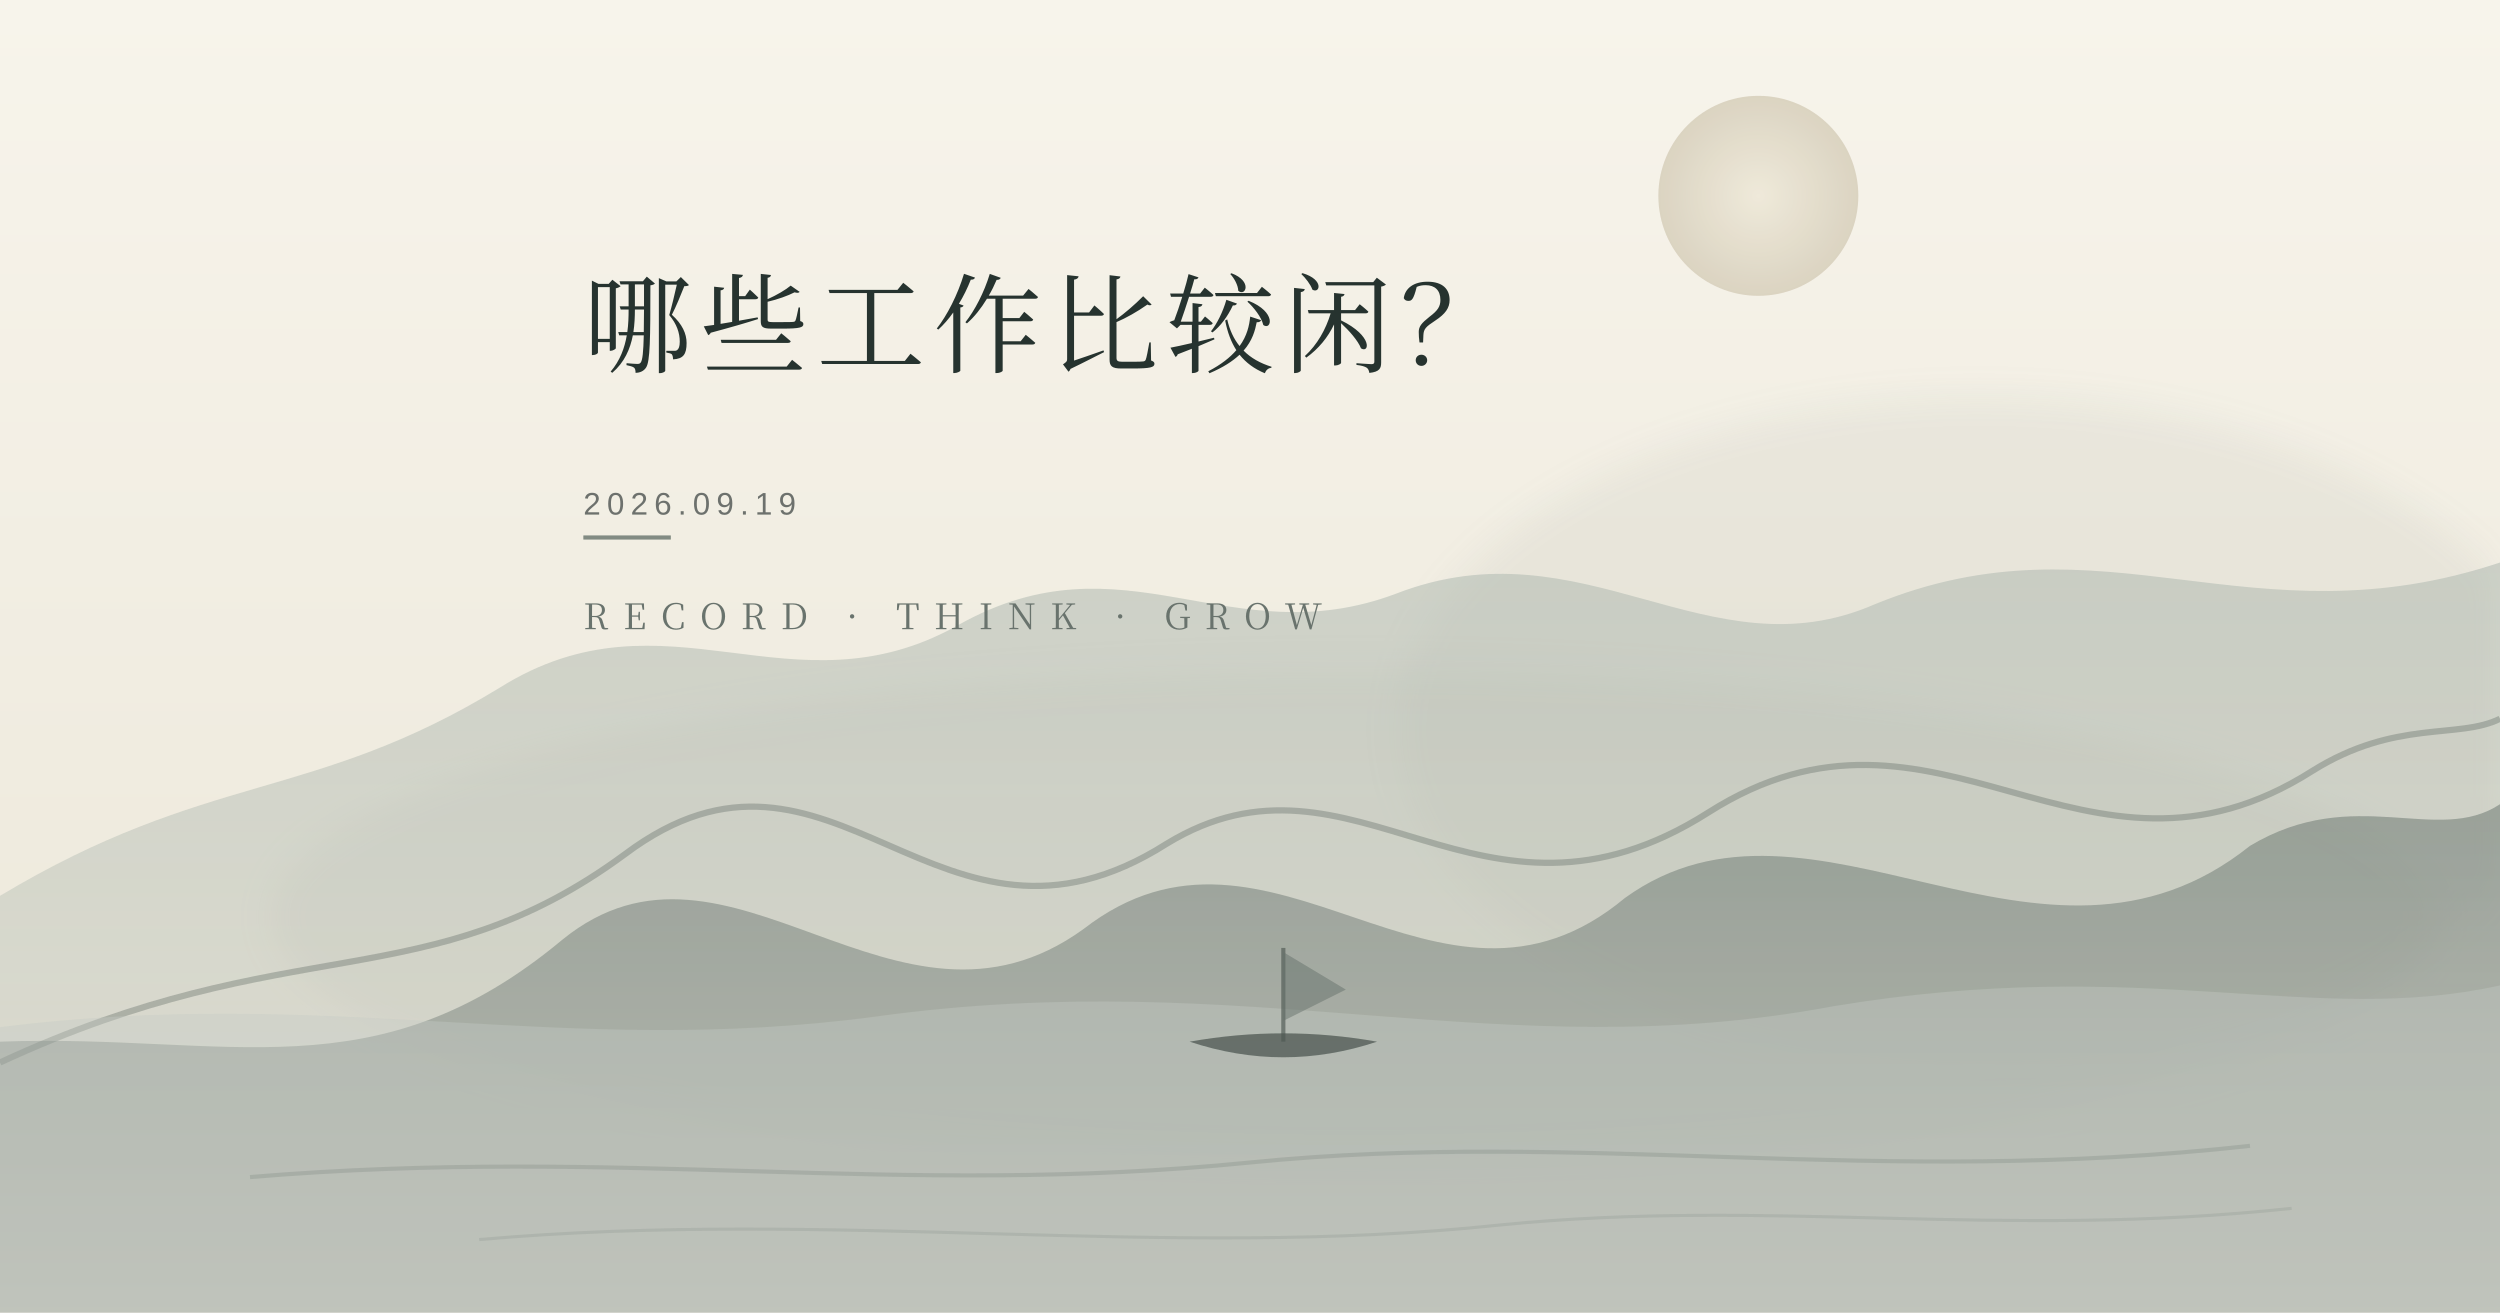
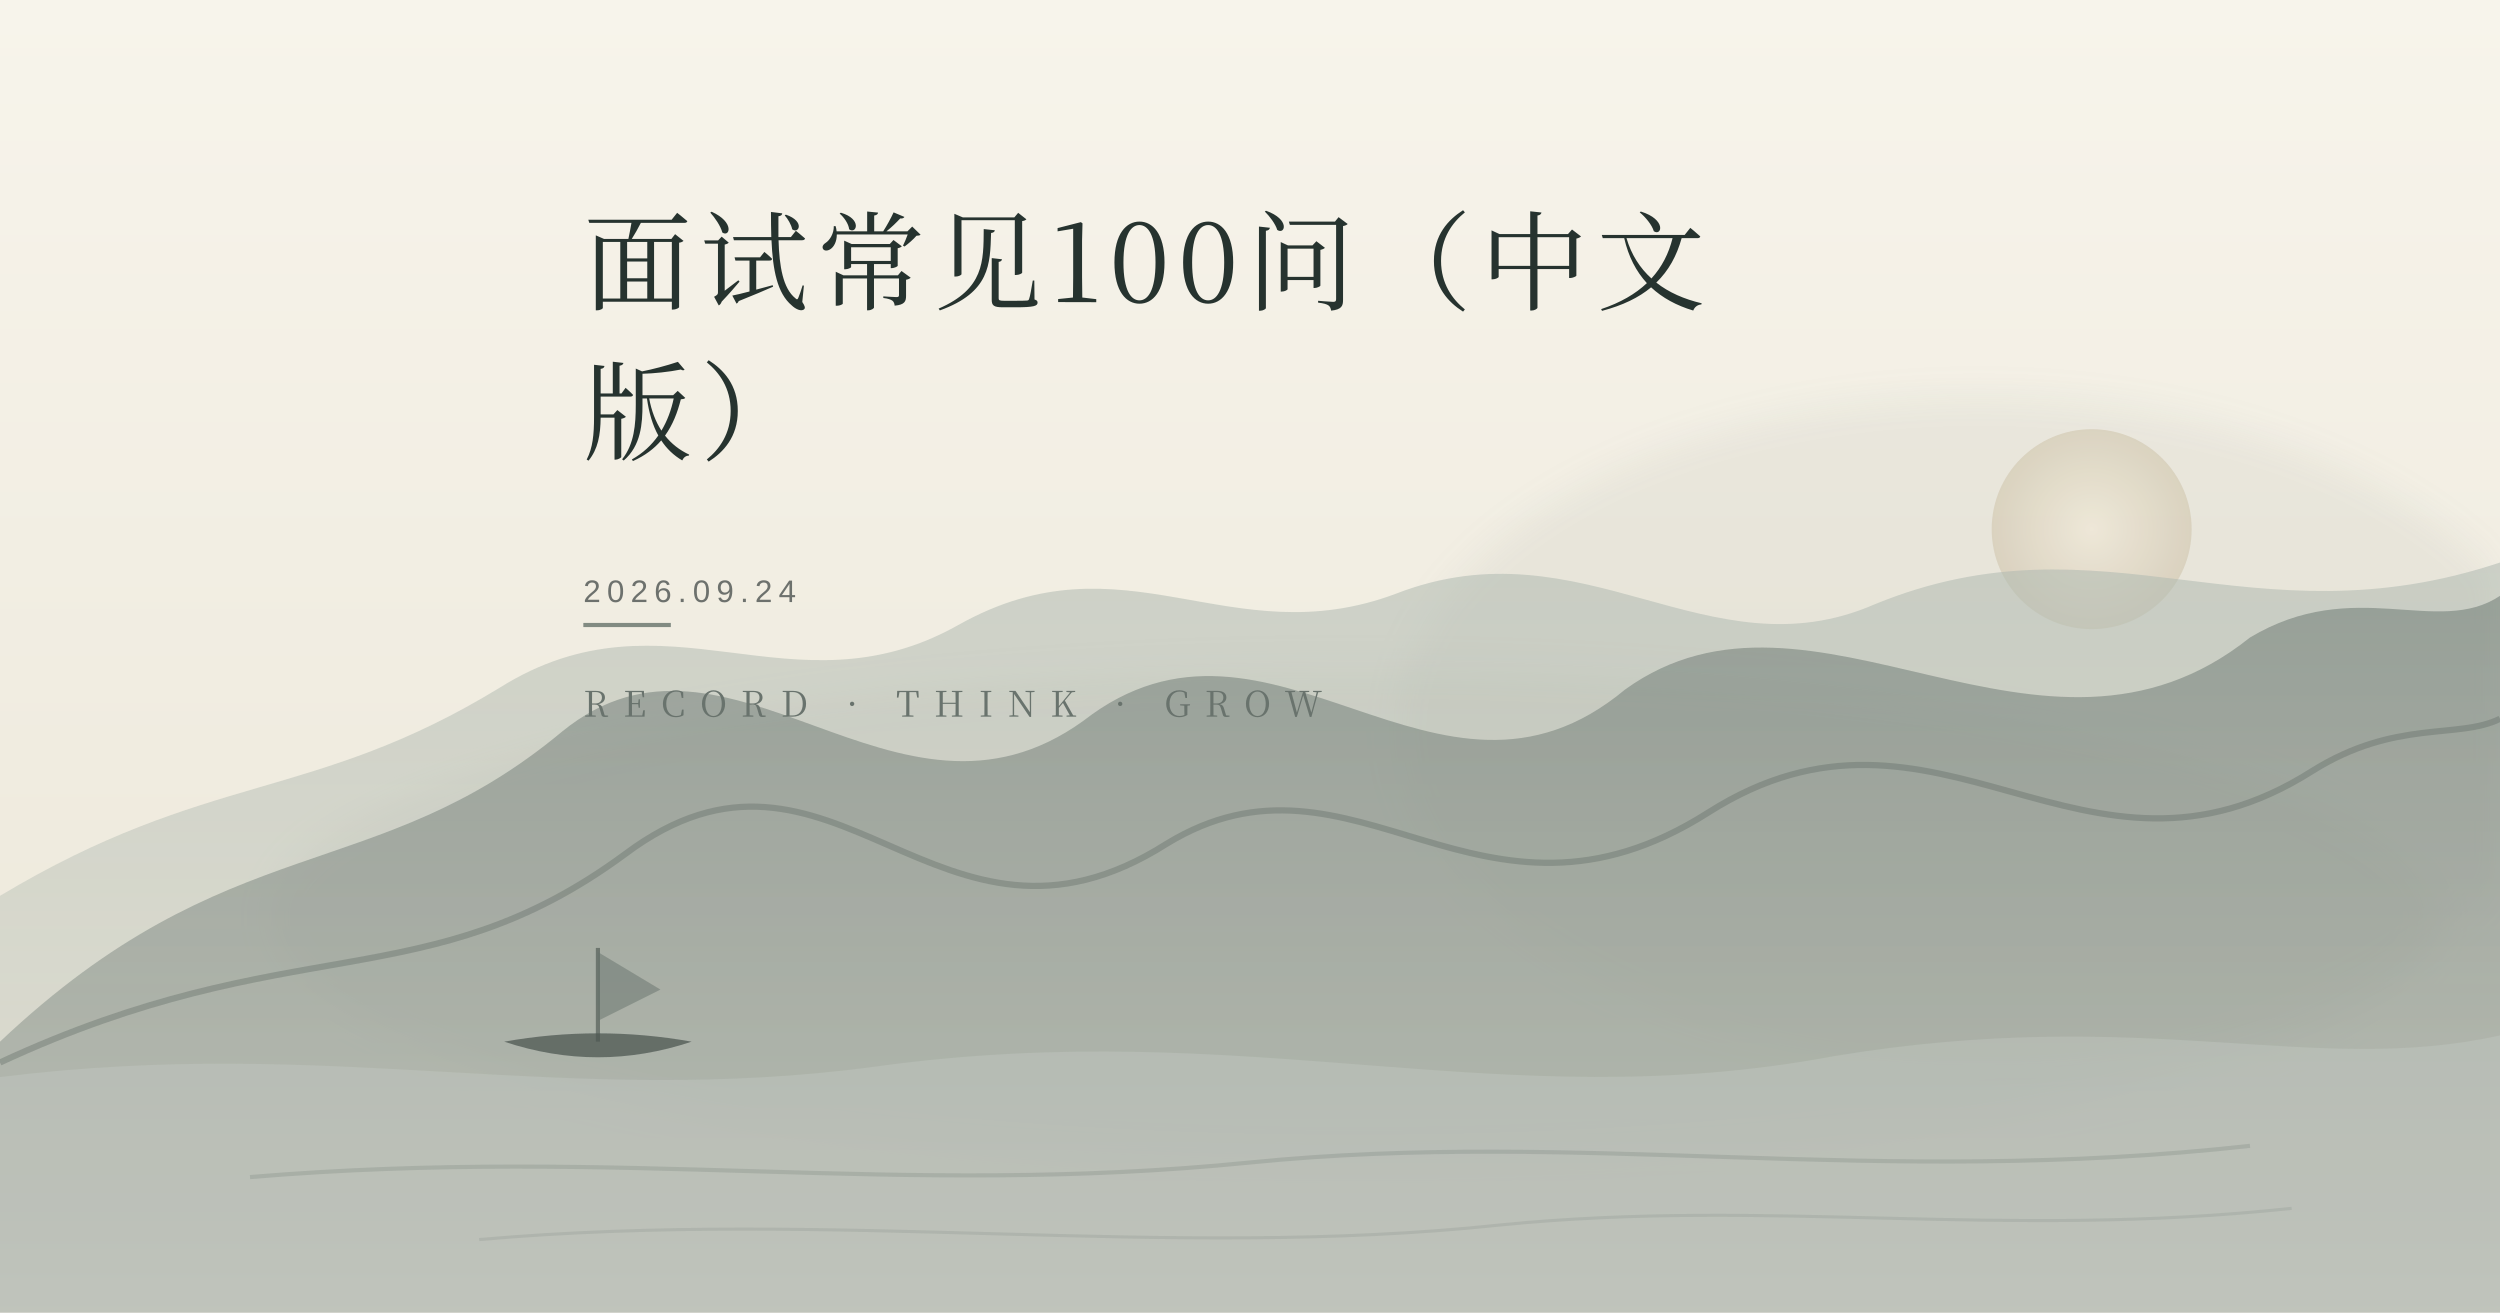
<svg xmlns="http://www.w3.org/2000/svg" width="1200" height="630" viewBox="0 0 1200 630">
  <defs>
    <linearGradient id="paper" x1="0" y1="0" x2="0" y2="1">
      <stop offset="0%" stop-color="#f7f4eb" />
      <stop offset="100%" stop-color="#ebe6d8" />
    </linearGradient>
    <linearGradient id="farMountain" x1="0" y1="0" x2="0" y2="1">
      <stop offset="0%" stop-color="#aeb8b0" />
      <stop offset="100%" stop-color="#d8d8cc" />
    </linearGradient>
    <linearGradient id="nearMountain" x1="0" y1="0" x2="0" y2="1">
      <stop offset="0%" stop-color="#69756f" />
      <stop offset="100%" stop-color="#9ba39b" />
    </linearGradient>
    <filter id="inkBlur">
      <feGaussianBlur stdDeviation="8" />
    </filter>
    <radialGradient id="moon">
      <stop offset="0%" stop-color="#eee8d8" />
      <stop offset="100%" stop-color="#d8d0bd" />
    </radialGradient>
    <style>

      .title {

        font-family:
          "Noto Serif CJK SC",
          "Source Han Serif SC",
          "Songti SC",
          "STSong",
          serif;

        font-size:
          52px;

        font-weight:
          500;

        letter-spacing:
          4px;

        fill:
          #26332f;
      }


      .subtitle {

        font-family:
          "Noto Serif CJK SC",
          "Source Han Serif SC",
          "Songti SC",
          "STSong",
          serif;

        font-size:
          17px;

        letter-spacing:
          7px;

        fill:
          #69736d;
      }


      .date {

        font-family:
          "Helvetica Neue",
          Arial,
          sans-serif;

        font-size:
          15px;

        letter-spacing:
          3px;

        fill:
          #6d716d;
      }

    </style>
  </defs>
  <rect x="0" y="0" width="1200" height="630" fill="url(#paper)" />
  <ellipse cx="650" cy="440" rx="520" ry="120" fill="#89958c" opacity="0.12" filter="url(#inkBlur)" />
  <ellipse cx="950" cy="350" rx="280" ry="160" fill="#738078" opacity="0.08" filter="url(#inkBlur)" />
-   <circle cx="844" cy="94" r="48" fill="url(#moon)" opacity="0.9" />
+   <circle cx="1004" cy="254" r="48" fill="url(#moon)" opacity="0.9" />
  <path d="       M0 430        C100 370         150 385         240 330        C320 280         380 345         460 300        C540 255         590 315         670 285        C760 250         820 325         900 290        C1010 245         1080 310         1200 270        L1200 630       L0 630       Z     " fill="url(#farMountain)" opacity="0.55" />
-   <path d="       M0 500        C110 496         180 526         270 451        C350 386         430 511         520 446        C610 376         690 506         780 431        C870 366         980 486         1080 406        C1130 376         1170 406         1200 386        L1200 630       L0 630       Z     " fill="url(#nearMountain)" opacity="0.52" />
+   <path d="       M0 500        C110 396         180 426         270 351        C350 286         430 411         520 346        C610 276         690 406         780 331        C870 266         980 386         1080 306        C1130 276         1170 306         1200 286        L1200 630       L0 630       Z     " fill="url(#nearMountain)" opacity="0.52" />
  <path d="       M0 510        C140 445         205 480         300 410        C400 335         450 475         560 405        C650 350         710 460         820 390        C930 320         1000 440         1110 370        C1150 345         1180 355         1200 345     " fill="none" stroke="#59645e" stroke-width="3" opacity="0.35" />
-   <path d="       M0 493        C160 473         270 508         420 488        C600 463         720 513         880 483        C1030 458         1110 493         1200 473        L1200 630       L0 630       Z     " fill="#c4cbc4" opacity="0.38" />
+   <path d="       M0 517        C160 497         270 532         420 512        C600 487         720 537         880 507        C1030 482         1110 517         1200 497        L1200 630       L0 630       Z     " fill="#c4cbc4" opacity="0.38" />
  <path d="       M120 565        C300 550         430 575         600 558        C760 542         900 570         1080 550     " fill="none" stroke="#77827b" stroke-width="2" opacity="0.28" />
  <path d="       M230 595        C400 580         560 605         720 588        C850 575         960 595         1100 580     " fill="none" stroke="#77827b" stroke-width="1.5" opacity="0.20" />
-   <text x="280" y="175" class="title">哪些工作比较闲？</text>
-   <rect x="280" y="257" width="42" height="2" fill="#52615a" opacity="0.7" />
-   <text x="280" y="302" class="subtitle">RECORD · THINK · GROW</text>
-   <text x="280" y="247" class="date">2026.09.19</text>
-   <path d="       M571 500        Q616 492         661 500        Q616 515         571 500        Z     " fill="#4d5752" opacity="0.75" />
-   <line x1="616" y1="500" x2="616" y2="455" stroke="#4d5752" stroke-width="2" opacity="0.65" />
-   <path d="       M616 457       L616 490       L646 475       Z     " fill="#66716b" opacity="0.5" />
+   <text x="280" y="145" class="title">面试常见100问（中文</text>
+   <text x="280" y="217" class="title">版）</text>
+   <rect x="280" y="299" width="42" height="2" fill="#52615a" opacity="0.7" />
+   <text x="280" y="344" class="subtitle">RECORD · THINK · GROW</text>
+   <text x="280" y="289" class="date">2026.09.24</text>
+   <path d="       M242 500        Q287 492         332 500        Q287 515         242 500        Z     " fill="#4d5752" opacity="0.75" />
+   <line x1="287" y1="500" x2="287" y2="455" stroke="#4d5752" stroke-width="2" opacity="0.65" />
+   <path d="       M287 457       L287 490       L317 475       Z     " fill="#66716b" opacity="0.5" />
</svg>
